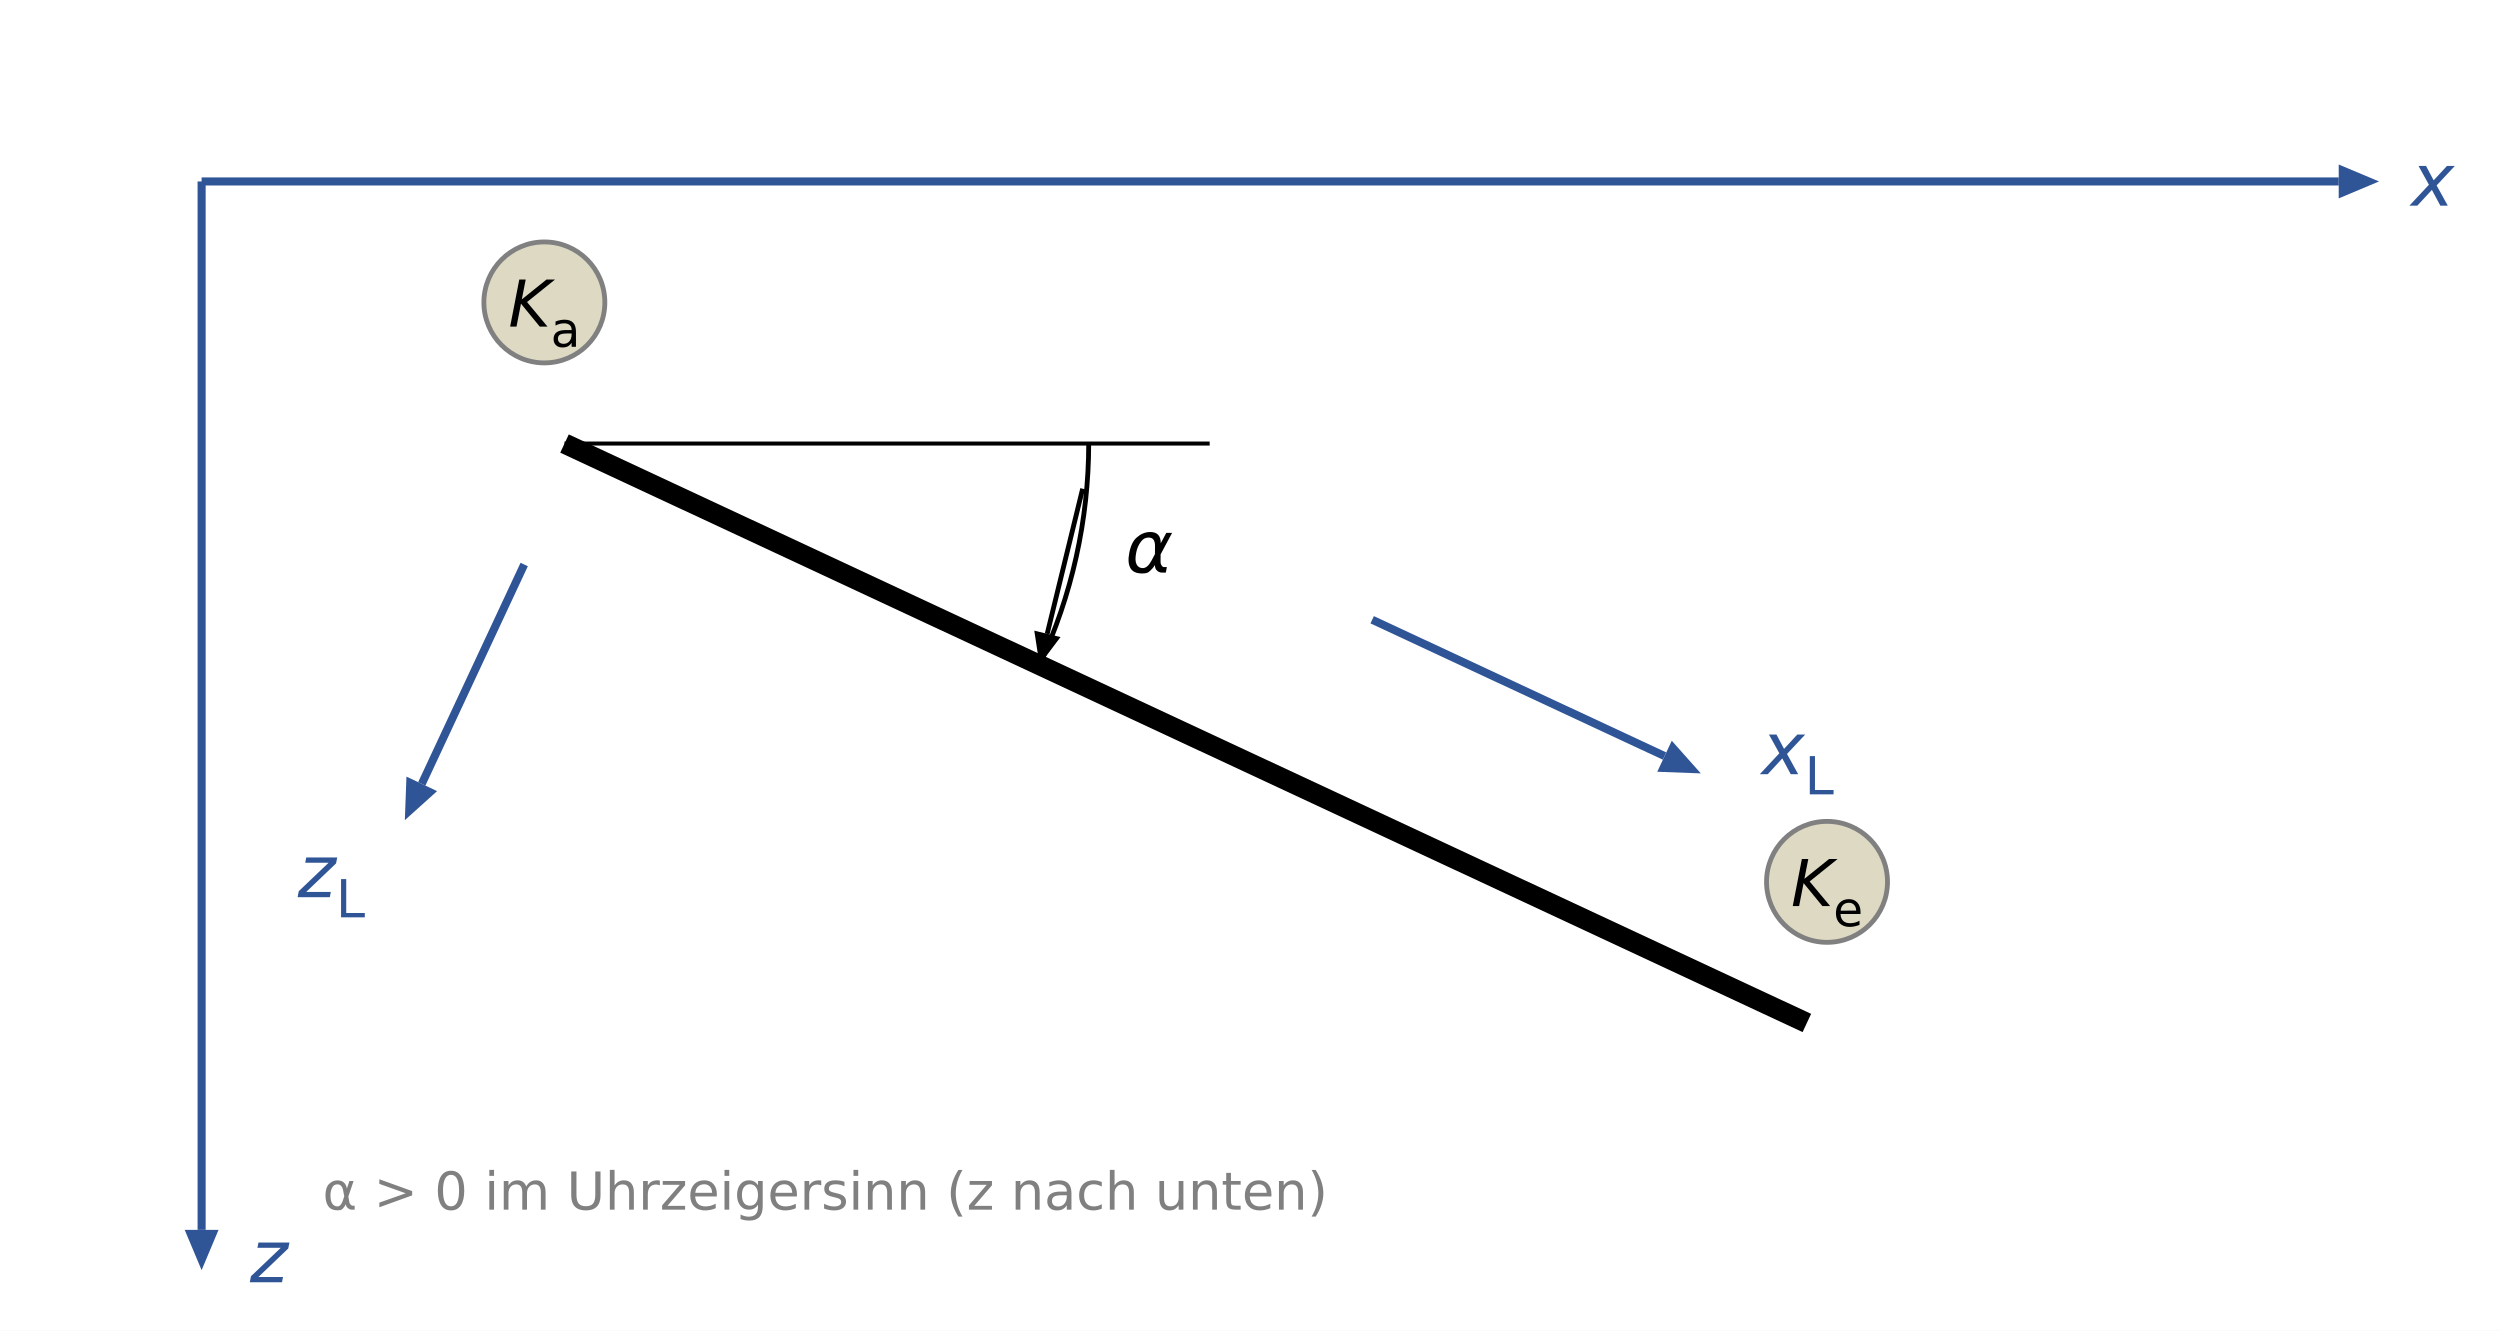
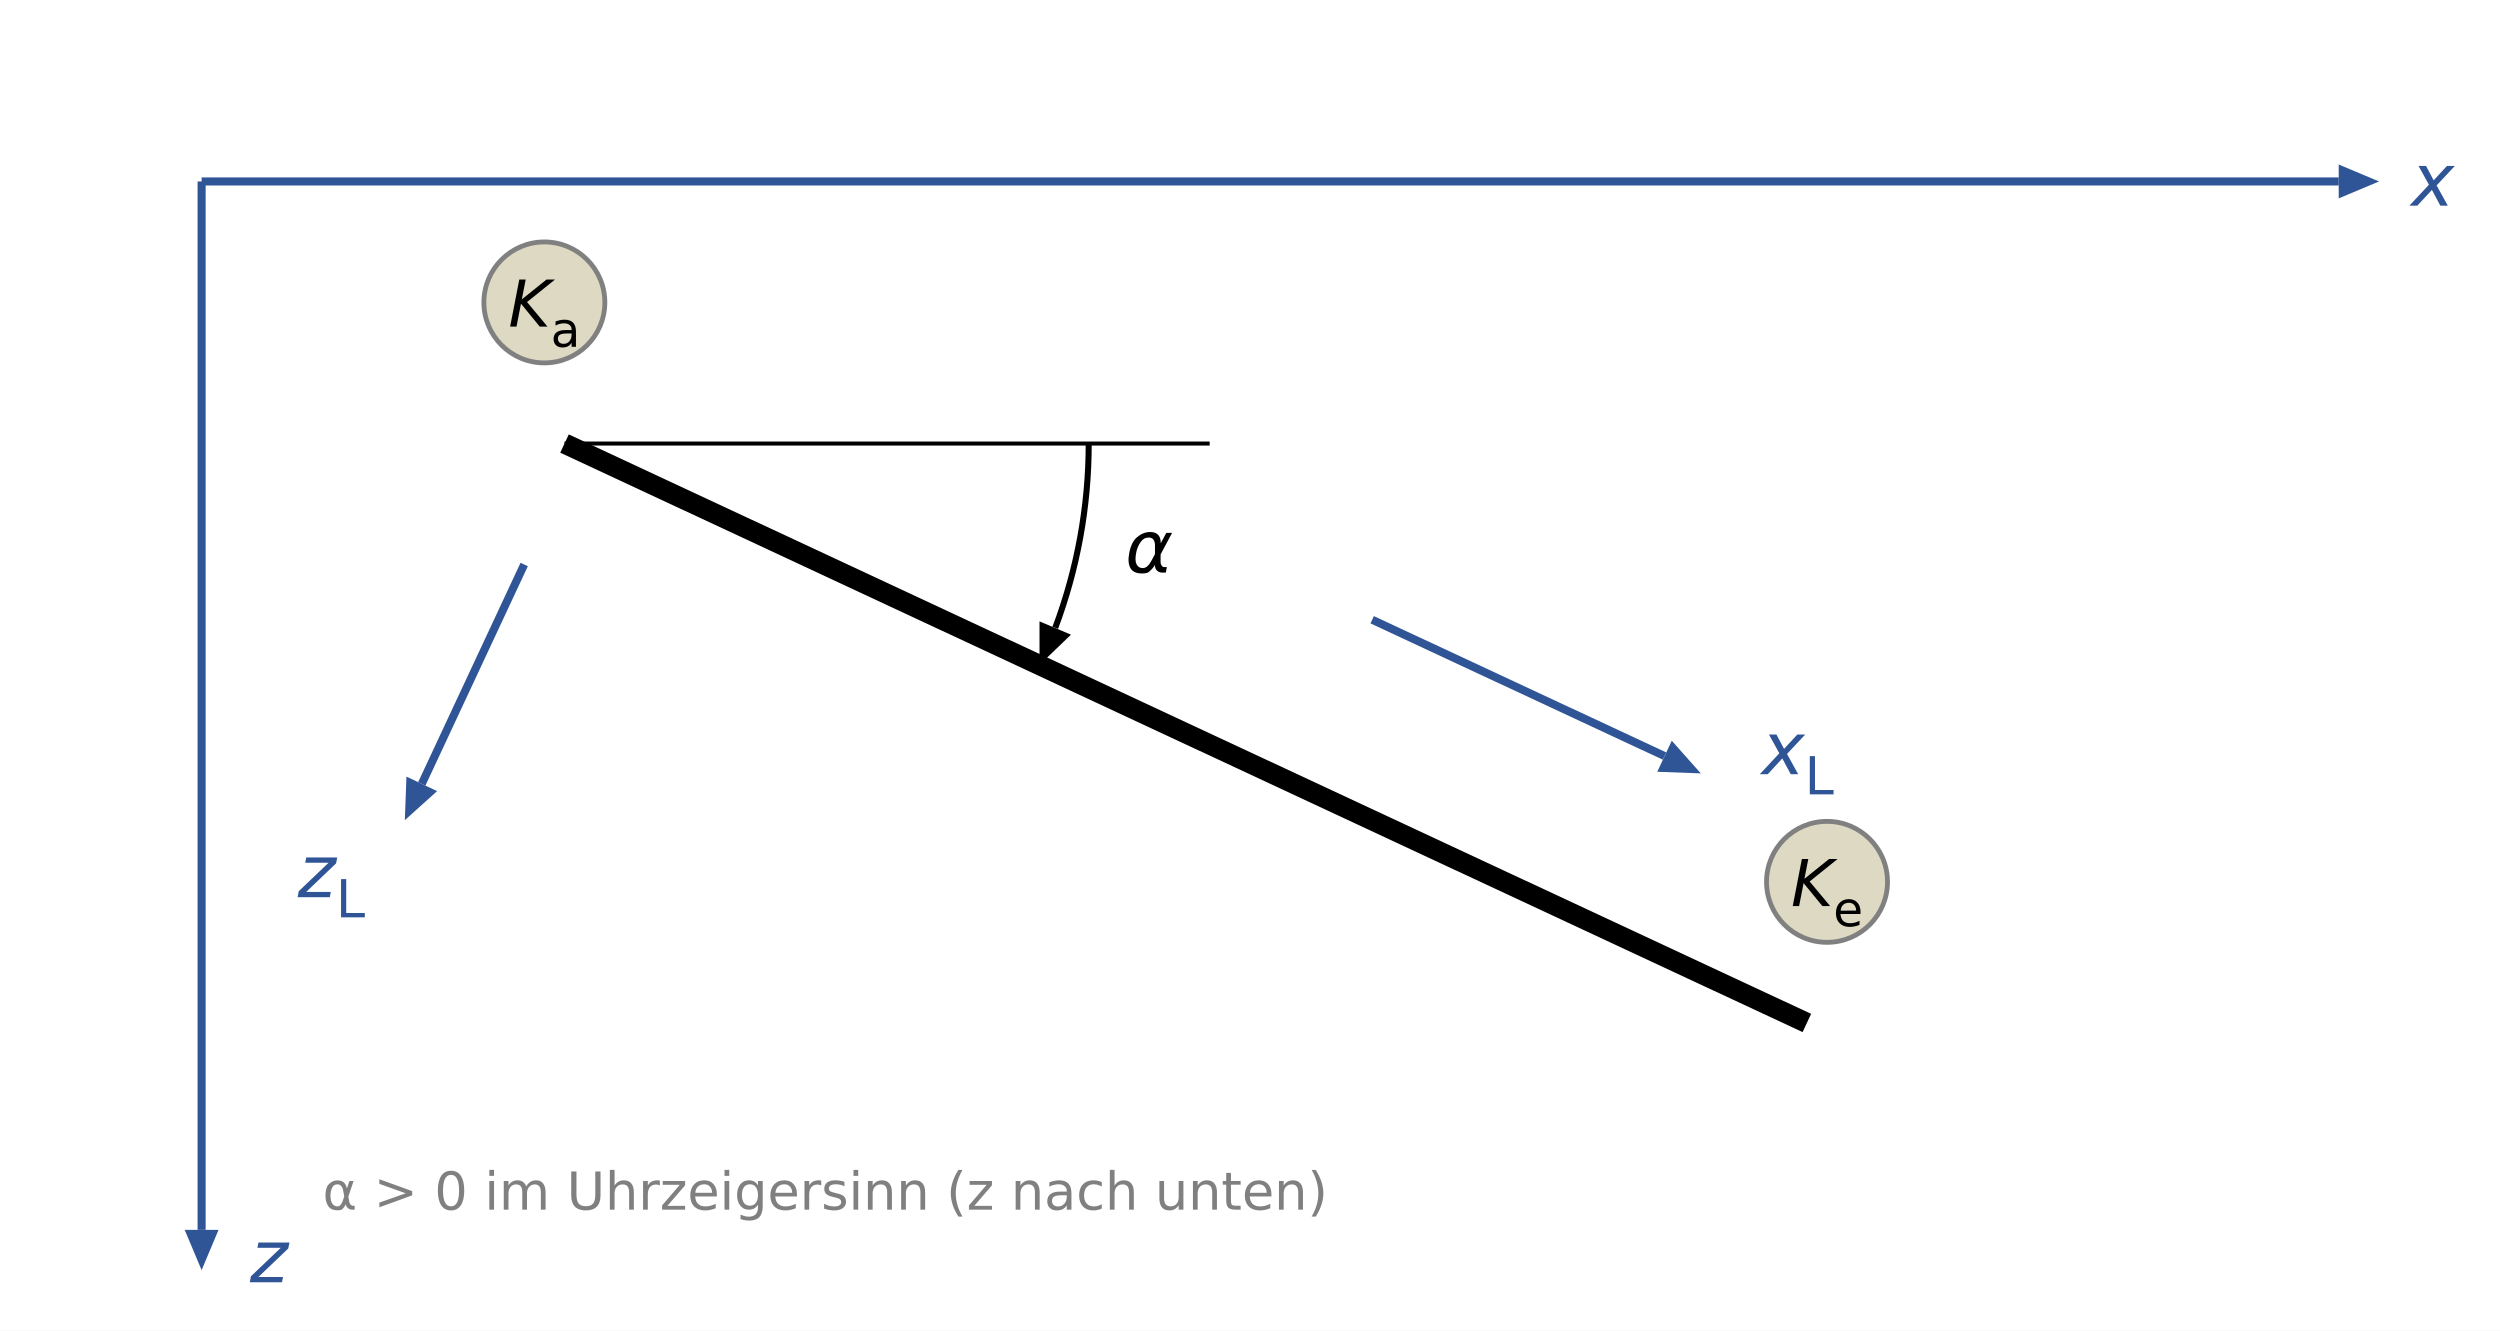
<svg xmlns="http://www.w3.org/2000/svg" width="620" height="330" viewBox="0 0 620 330">
  <rect width="100%" height="100%" fill="white" />
  <line x1="50.0" y1="45.0" x2="580.0" y2="45.0" stroke="#2f5597" stroke-width="2" stroke-linecap="butt" />
  <polygon points="590.0,45.0 580.0,40.8 580.0,49.2" fill="#2f5597" />
  <text x="598.0" y="51.0" font-family="DejaVu Sans, Arial, Helvetica, sans-serif" font-size="18" fill="#2f5597" text-anchor="start" font-style="italic">x</text>
  <line x1="50.0" y1="45.0" x2="50.0" y2="305.0" stroke="#2f5597" stroke-width="2" stroke-linecap="butt" />
  <polygon points="50.0,315.0 54.2,305.0 45.8,305.0" fill="#2f5597" />
  <text x="62.0" y="318.0" font-family="DejaVu Sans, Arial, Helvetica, sans-serif" font-size="18" fill="#2f5597" text-anchor="start" font-style="italic">z</text>
  <line x1="140.0" y1="110.0" x2="448.1" y2="253.7" stroke="#000000" stroke-width="5" stroke-linecap="butt" />
  <circle cx="135.0" cy="75.0" r="15" fill="#ddd9c3" stroke="#808080" stroke-width="1.2" />
  <text x="135.0" y="81.0" font-family="DejaVu Sans, Arial, Helvetica, sans-serif" font-size="16" fill="#000000" text-anchor="middle" font-style="italic">K<tspan dy="5" font-size="12" font-style="normal">a</tspan>
  </text>
  <circle cx="453.1" cy="218.7" r="15" fill="#ddd9c3" stroke="#808080" stroke-width="1.2" />
  <text x="453.1" y="224.7" font-family="DejaVu Sans, Arial, Helvetica, sans-serif" font-size="16" fill="#000000" text-anchor="middle" font-style="italic">K<tspan dy="5" font-size="12" font-style="normal">e</tspan>
  </text>
  <line x1="140.0" y1="110.0" x2="300.0" y2="110.0" stroke="#000000" stroke-width="1" stroke-linecap="butt" />
-   <path d="M 270.0 110.0 A 130 130 0 0 1 257.8 164.9" fill="none" stroke="#000000" stroke-width="1.2" />
-   <line x1="268.5" y1="121.2" x2="259.7" y2="157.2" stroke="#000000" stroke-width="1.2" stroke-linecap="butt" />
-   <polygon points="257.8,164.9 263.0,158.0 256.5,156.4" fill="#000000" />
+   <path d="M 270.0 110.0 A 130 130 0 0 1 261.7 155.7" fill="none" stroke="#000000" stroke-width="1.5" />
+   <polygon points="257.8,164.9 265.6,157.4 257.8,154.1" fill="#000000" />
  <text x="285.0" y="142.0" font-family="DejaVu Sans, Arial, Helvetica, sans-serif" font-size="18" fill="#000000" text-anchor="middle" font-style="italic">α</text>
  <line x1="340.3" y1="153.7" x2="412.8" y2="187.5" stroke="#2f5597" stroke-width="2" stroke-linecap="butt" />
  <polygon points="421.8,191.8 414.6,183.7 411.0,191.4" fill="#2f5597" />
  <text x="436.9" y="192.0" font-family="DejaVu Sans, Arial, Helvetica, sans-serif" font-size="18" fill="#2f5597" text-anchor="start" font-style="italic">x<tspan dy="5" font-size="13" font-style="normal">L</tspan>
  </text>
  <line x1="130.0" y1="140.0" x2="104.6" y2="194.4" stroke="#2f5597" stroke-width="2" stroke-linecap="butt" />
  <polygon points="100.4,203.4 108.4,196.2 100.8,192.6" fill="#2f5597" />
  <text x="82.2" y="222.5" font-family="DejaVu Sans, Arial, Helvetica, sans-serif" font-size="18" fill="#2f5597" text-anchor="middle" font-style="italic">z<tspan dy="5" font-size="13" font-style="normal">L</tspan>
  </text>
  <text x="80.0" y="300.0" font-family="DejaVu Sans, Arial, Helvetica, sans-serif" font-size="13" fill="#808080" text-anchor="start" font-weight="normal">α &gt; 0 im Uhrzeigersinn (z nach unten)</text>
</svg>
